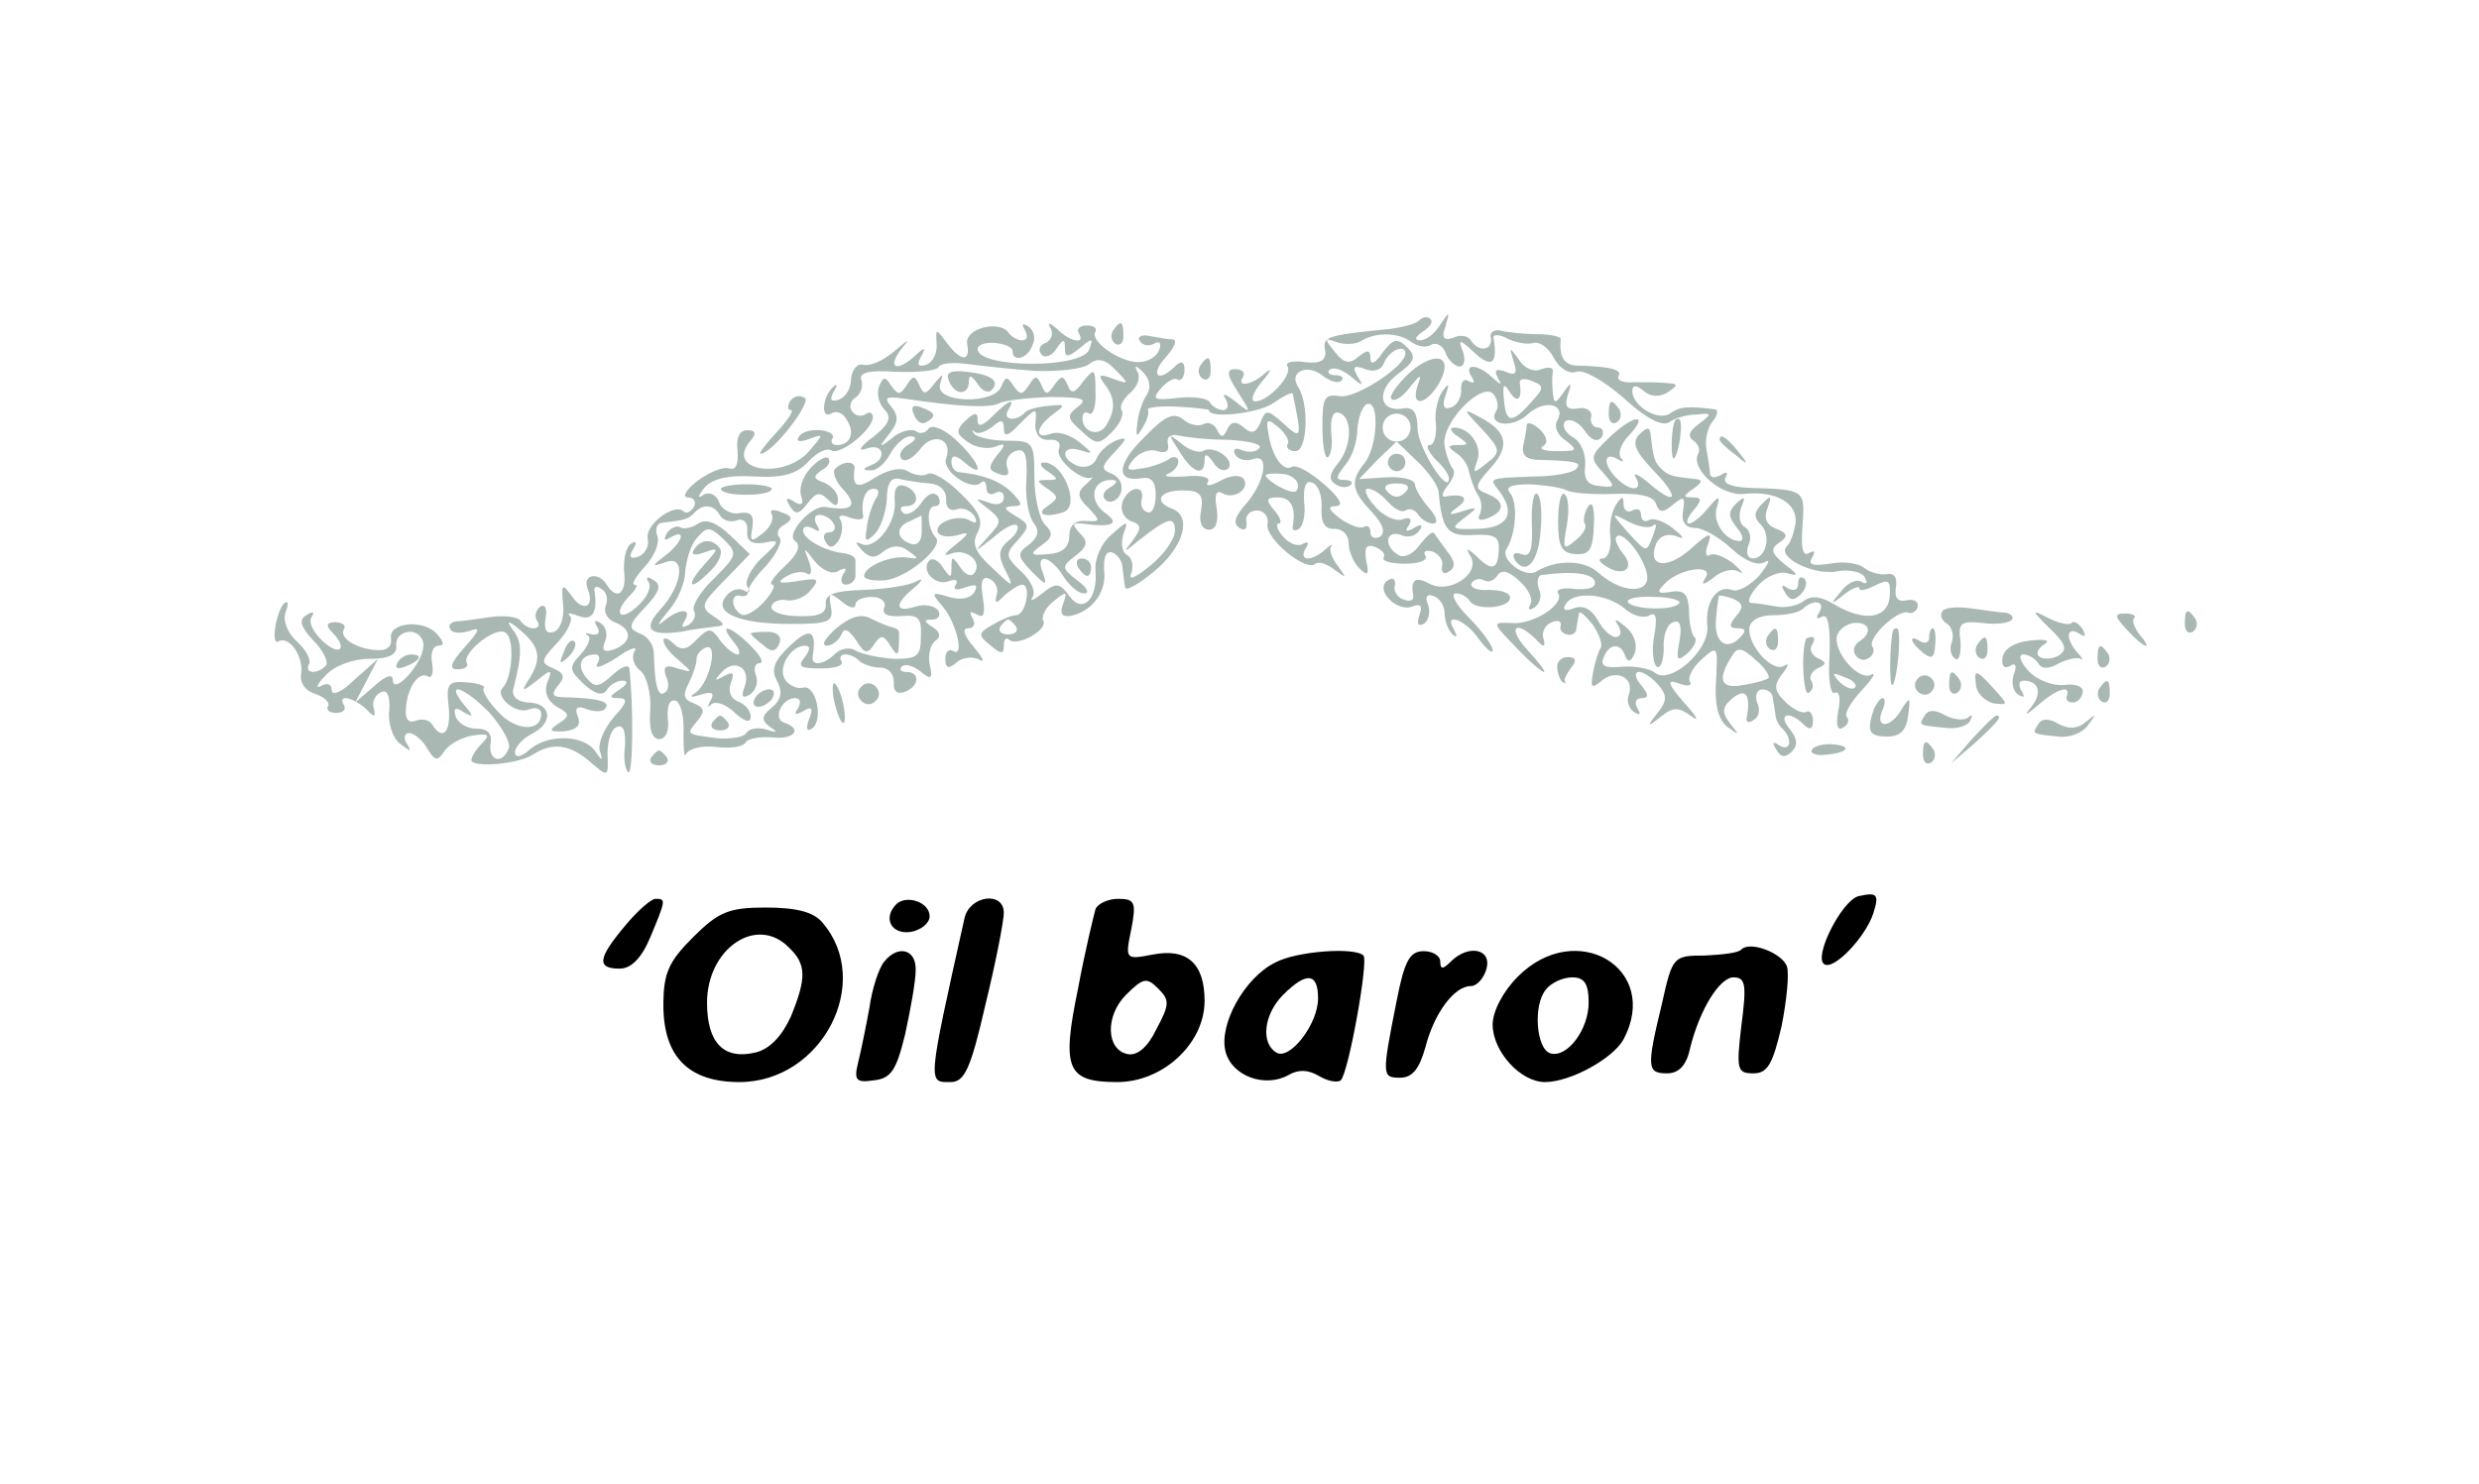
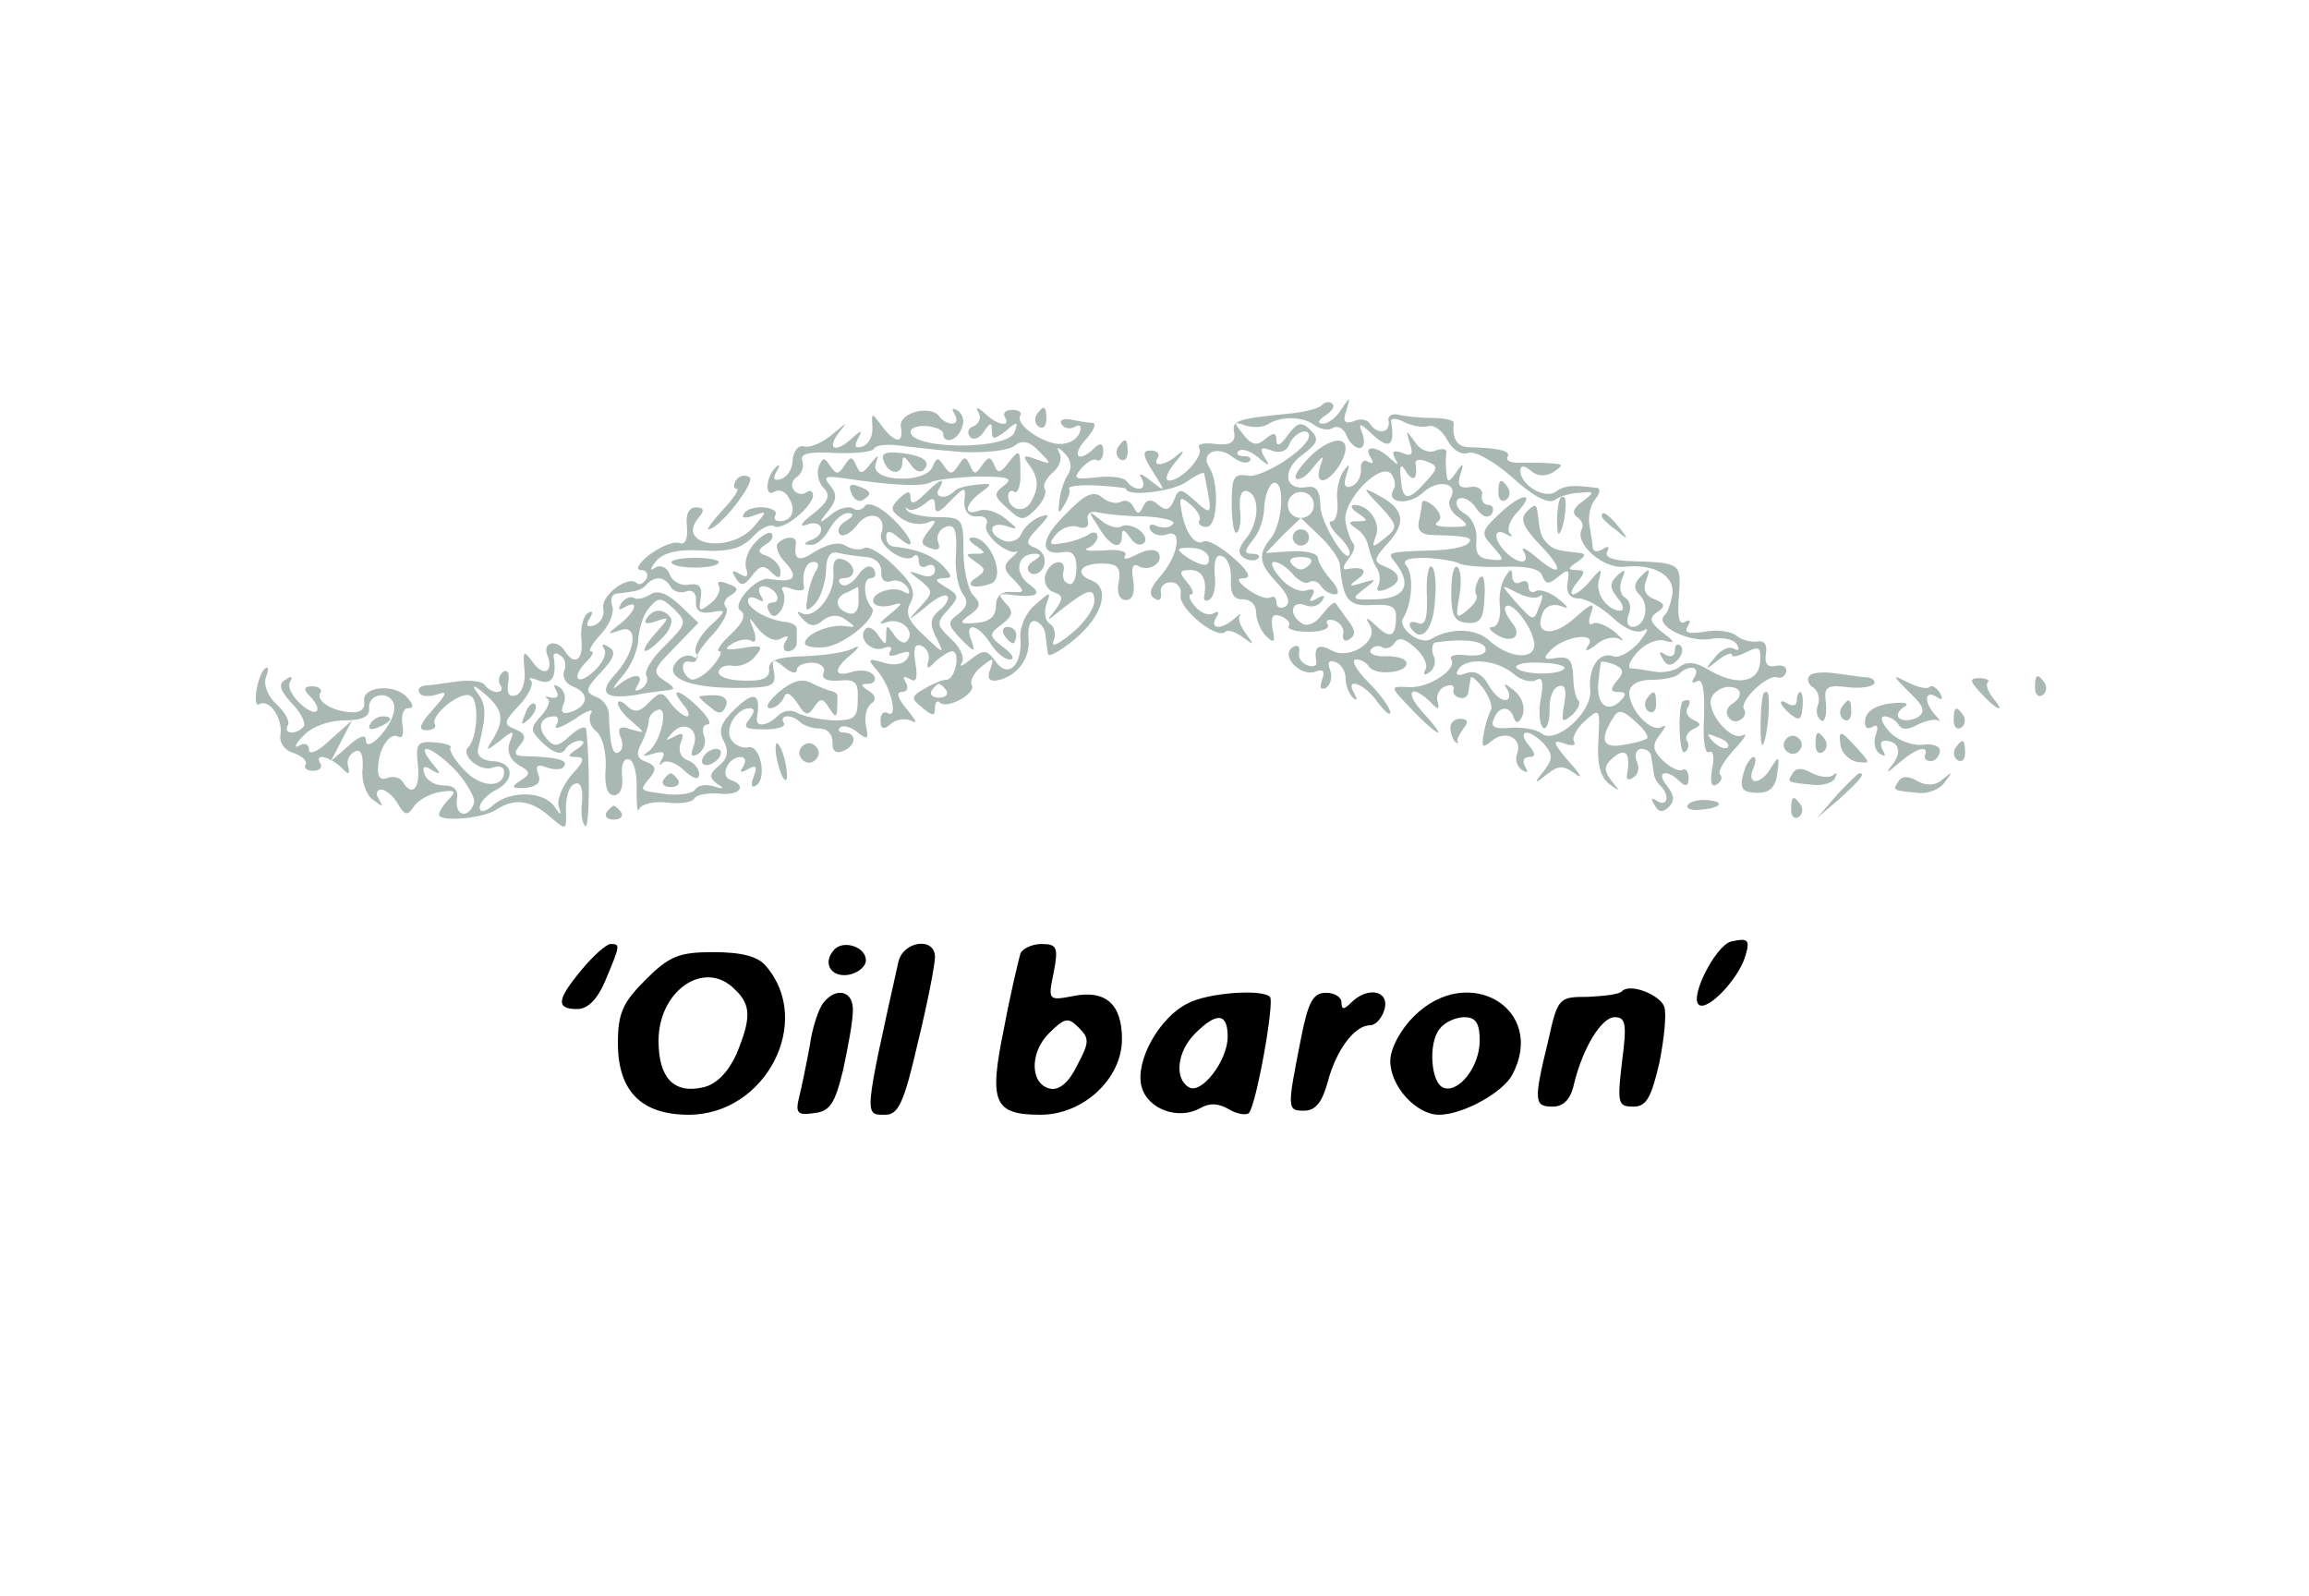
- <svg xmlns="http://www.w3.org/2000/svg" width="284pt" height="170pt" version="1.0" viewBox="0 0 284 170">
+ <svg xmlns="http://www.w3.org/2000/svg" width="220pt" height="152pt" version="1.0" viewBox="0 0 284 170">
  <g fill="#a9b8b3" transform="translate(0 170) scale(.1 -.1)">
    <path d="m1626 1333c-3-4-19-8-34-10-72-7-77-9-74-24 2-12-5-16-23-14-14 2-23 0-20-5 6-10-22-40-37-40-6 0-3 10 8 23 10 12 12 16 4 10-16-15-34-17-26-5 3 5-1 9-9 9-10 0-10-6 3-26 16-25 16-26-3-11-11 9-16 10-11 3 4-7 3-13-3-13-5 0-12 4-15 9s-20 7-37 5c-27-3-30-2-19 11 7 8 16 13 19 10 4-2 8 3 8 11 0 10-4 11-11 4-19-19-29-10-11 10 10 11 14 20 9 21-5 0-17 2-27 4-9 2-15-1-11-6 3-5 10-6 16-3 6 4 9 1 6-7s-13-14-24-14c-21 0-56 24-49 35 2 4-2 7-10 7s-12-4-9-9c8-13-10-10-25 5-9 8-12 8-7 0 3-6 0-13-6-16-7-2-9-8-5-13s12-2 17 6c8 12 10 12 10 1s3-11 17 0c14 12 16 12 11-1-7-23-128-22-128 0 0 5 9 8 20 7s20-5 20-9c0-14 18-9 23 7 4 8 1 17-5 21-7 4-8 3-4-4s3-12-3-12c-5 0-12 4-15 8-10 16-51 6-48-12 4-21-7-21-24 2-12 16-12 16-11-2 1-10-4-21-12-24-9-3-11 0-6 9 6 11 5 12-6 2-20-19-33-16-18 5 12 15 12 15-7-1-12-10-27-17-35-15-7 2-13-6-14-16 0-11-6-21-14-24-9-3-11 0-6 9 5 8 4 10 0 6-13-11-15-38-3-31 6 4 14 1 18-7 10-15 4-29-11-29-6 0-8 4-5 8 2 4-4 8-14 9-11 1-22-2-25-8-4-5 2-6 12-2 17 6 17 6 0-14-29-33-96-23-68 11 8 9 7 13-3 13-9 0-13-9-11-24 1-15-2-22-9-20-7 3-23-4-37-14-13-10-18-19-11-19s10-5 7-11c-4-6-9-8-12-5-10 10-44-15-41-31 2-9-3-18-11-21-9-3-11 0-6 8s4 11-2 7-9-18-8-32c3-25-8-34-20-15-9 15-28 12-22-4 9-22-5-28-18-9-11 15-12 14-10-9 2-15-3-29-10-32-9-3-12 2-10 15 2 11 0 17-6 14-5-4-7-11-4-16 4-5 2-9-4-9-5 0-12 4-15 9-3 4-18 6-33 4-16-2-33-5-40-5-7-1-10-5-7-9 2-5 12-5 22-2 13 5 12 1-6-19-16-18-18-25-8-25 8 0 13 3 11 7-7 11 33 43 44 35 11-6 8-52-3-63-10-10 15-31 30-25 8 3 14 1 14-5 0-21-29-20-49 2-12 12-19 25-17 27 3 3-6 6-19 7-22 2-24-2-21-28 3-29-7-40-19-20-3 5-12 7-19 4-8-3-12 2-11 13 1 25 15 44 25 38 5-3 7 4 5 15s1 20 7 20c7 0 7 4-1 13-15 18-57 14-53-5 1-9-5-14-16-13-23 1-44 14-38 24 3 4-2 8-10 8-10 0-11-4-4-11 19-19 10-29-10-11-11 10-17 22-13 28s1 7-6 2c-9-5-7-13 8-29 12-12 18-26 14-29-9-10-25-9-19 2 3 4-3 16-14 26s-16 24-13 33c4 10 3 14-1 11-10-9-16-50-7-44 12 7 29-17 26-37-2-10 5-20 16-23 11-4 17-10 15-14-3-4 1-8 9-8s12 4 9 9c-8 13 10 9 25-4 10-11 12-10 9 1-2 7 2 15 9 18s10-5 9-21c-2-14 4-32 12-38 13-10 14-10 8 0-4 6-3 12 3 12 5 0 15-8 20-17 9-15 12-16 20-4 5 8 20 16 32 18 19 3 21 1 11-9-6-6-12-15-12-19 0-9 53-5 70 6 23 15 43 12 66-8 21-18 21-18 20 9 0 15 4 29 11 31 7 3 10-5 9-22-2-14 0-27 4-30 5-3 6 75 1 119-1 5-9 2-20-8-15-14-20-14-29-3-12 14-7 27 10 27 5 0 6-5 2-11-3-6 6-3 22 7 15 11 25 14 21 8-4-7-1-17 7-23 7-6 12-26 11-44-2-22 2-34 10-34s12 10 10 24c-1 14 2 22 9 20 6-2 10-19 9-38 0-19 1-29 3-23 3 6 18 10 34 8s31 0 34 5 17 7 31 6c25-3 35 10 13 17-13 5-2 28 13 28 6 0 7-5 3-12-5-7-3-8 6-3 10 6 12 4 7-9-4-10-3-15 3-11 14 9 5 51-10 47-7-2-17 3-21 10-8 13 7 38 23 38 7 0 6-5 0-13-9-11-5-13 18-13 16 0 27 3 24 8-6 10 10 11 20 1 4-4 15-8 24-8 10 0 16-7 16-17-1-10 4-14 12-11 17 6 19 23 2 23-6 0-8 3-5 6 4 4 13 1 21-5 13-11 15-9 11 8-2 11 1 23 7 27s5 10-3 15c-11 7-11 9-1 9 7 0 10 5 7 10-4 6-15 8-26 5-24-8-25 3-1 22 9 8 10 11 2 7-8-5-35-9-60-10-34-1-45-5-44-16s-8-15-32-14c-19 0-32 6-30 11 1 6 10 9 18 7 9-1 21 4 27 12 11 13 8 14-16 10-20-3-24-2-13 5 8 5 18 7 24 4 5-4 7 2 3 13-7 18-7 18 7 0 9-10 20-15 27-10 8 4 10 3 5-4-4-7-2-12 3-12 6 0 11 5 11 10v18c0 4-6 7-13 8-21 2-47 16-47 26 0 5 5 6 12 2s8-3 4 4-3 12 3 12c5 0 13-4 16-10 3-5 1-10-5-10s-8-5-4-11c4-8 9-7 15 2 4 7 5 17 2 23-4 5 1 7 10 3 9-3 16-3 16 1-3 18 2 32 12 32 6 0 7-5 2-12-4-7-9-22-10-33-3-16-1-17 9-7 7 7 13 25 14 40 0 18 5 26 15 23 8-2 23-4 34-5 12-1 19-8 19-18-1-9 4-14 11-12 7 3 16 0 21-7 4-7 3-10-4-6-13 9-44-2-37-14 3-4 13-5 23-2 13 4 13 2-3-11-15-12-15-14-4-10 18 6 36-12 24-24-3-3-10 0-15 8-9 13-10 13-10 0s-1-13-10 0c-5 8-12 11-15 8-11-11 6-30 22-24 8 3 11 1 8-4-4-6 1-7 11-3 12 4 15 3 10-6-5-7-16-9-29-5-20 6-21 5-7-11 16-19 25-59 12-51-5 3-9-1-9-9 0-11 4-12 13-4 7 6 19 7 26 3s4 2-6 14c-12 14-14 22-7 22s9 5 5 12-3 8 5 4c8-5 10 0 7 19-3 18-1 25 7 22 7-3 11-11 9-18-3-11-1-12 9-1 7 6 16 12 20 12 11 0 4-35-7-35-5 0-17-5-27-11-16-9-17-12-3-23 13-11 16-11 16-1 0 8 3 10 6 7 9-9 46 12 39 22-2 5 3 15 12 22 15 12 16 12 11-3-4-10-2-15 7-14 25 4 43 27 40 52-1 15 2 23 9 21 6-2 12-10 12-18 1-8 2-18 3-22 0-5 15 3 33 18 34 28 44 63 21 72-22 8-15 21 12 21 20 0 24-5 21-23-3-13 1-22 9-22s11 9 9 24c-3 15-1 22 6 18 13-8 32 4 25 16-4 5-14 5-27-2-11-6-18-7-14-1 3 5-8 8-27 6-17-1-26 0-19 3 6 2 12 9 12 14 0 6-6 7-12 2-7-4-21-9-32-10-15-3-17-1-7 11 7 8 19 12 27 9 9-3 14 0 12 8s3 12 12 10c8-2 34-5 57-5 22-1 39-5 36-9-3-5-12-6-20-3-8 4-11 1-8-5 4-6 13-8 21-5 19 7 13-28-10-53-11-13-14-21-6-26 6-4 9-1 8 7-2 7 4 13 12 13s14-7 12-16c-2-17 45-55 55-45 4 3 13 0 22-7 14-10 14-10 4 4-7 9-11 19-8 23 3 3-1 2-7-4-16-14-31-13-22 2 4 6 3 8-3 5-6-4-16 0-23 8s-9 15-5 15 2 7-5 15c-10 12-10 15 4 15 15 0 21-12 17-33-1-5 3-6 7-3 5 3 8 17 6 31-1 17 2 25 9 22 7-2 12-15 11-29-1-17 4-25 15-24 9 0 16-7 16-16 0-10 6-23 12-29 10-10 12-8 8 9-2 15 0 19 11 15 7-3 12-8 9-12-2-4 9-7 25-7s26 4 23 9 0 7 8 5c8-3 13-11 11-17-1-7 2-10 8-6 8 5 7 12-2 23-7 10-14 19-15 21-2 3-9-4-17-14-7-10-18-15-24-11-17 10-15 29 3 23 8-4 17-1 21 5 5 7 2 8-6 3-9-5-11-4-6 3 4 7 2 10-7 7-7-3-22 3-32 15-10 11-13 20-8 20 6 0 16-7 23-15s16-13 20-10c5 3 11 1 15-5 3-5 11-10 17-10s4 8-5 18c-8 9-16 22-16 27-1 6-16 9-33 8l-31-2 21 22 22 21 23-22c13-12 24-28 25-35 4-44 10-52 40-50 25 1 30-2 29-18-1-22-8-24-26-6-11 10-12 9-6-1 11-20-25-43-47-31-17 9-22 5-19-14 1-5-4-7-11-4-7 2-12 10-10 16 1 7-2 10-8 6-16-10 10-37 28-30 10 4 12 0 8-10-3-10-2-13 5-10 6 4 8 14 5 22-4 9-1 13 6 10 7-2 13-11 13-20 0-8 4-19 9-24 5-4 6-3 2 5-13 21 12 13 28-10 9-12 16-18 16-13s-12 22-27 37-22 28-15 28c6 0 13-4 16-9 7-11 46-8 46 4 0 6-11 9-25 9-13-1-22 3-19 8 3 4 9 6 14 3s12 0 15 5c5 8 13 6 26-6 10-9 16-21 12-27-3-6-1-7 5-3s9 13 5 21c-3 8-1 16 3 16 35 5 58 2 61-7 2-7-6-10-22-9-14 2-23 0-20-5 8-12-28-36-53-34-23 1-23 1 4-27 15-16 30-29 33-29 2 0-6 11-19 25-23 25-15 36 9 13 10-11 12-10 9 1-2 7 3 16 10 18 7 3 11 1 10-4-2-4 2-9 7-10 6-2 11 2 11 7 1 6 2 13 3 17 0 4 7-2 15-12 8-11 12-23 10-27-3-5-7-17-9-29-3-17-2-19 10-9 17 14 38 3 31-16-3-7 0-16 6-20 7-4 8-3 4 4s-2 12 5 12c8 0 8 4-1 15-7 8-8 15-2 15 5 0 15-7 22-15 10-12 10-18-1-32-13-16-12-17 4-4 14 11 20 11 35 0 9-7 6 0-8 15-20 23-21 28-7 23 10-4 16-3 13 2-3 4 3 16 13 25 19 17 19 16 17-23-2-28 2-45 13-54 14-10 14-10 3 4-10 13-9 19 3 29 15 12 21 4 16-23-1-5 3-6 8-2 6 3 8 12 4 20-3 8 0 15 6 15s12-4 12-10c1-5 2-14 3-19 0-5 4-13 9-17 11-12 8-26-5-18-7 5-8 3-3-5 5-9 10-10 18-2 7 7 6 15-3 26-14 17 0 21 16 5 7-7 11-6 11 4 0 8-4 13-8 10-4-2-15 3-24 12-13 13-13 19-3 32 7 9 8 13 2 9-13-8-41 22-40 43 1 9 11 15 28 15 14 0 30 3 34 8 12 11 26 8 18-5-4-6-3-8 3-5 7 5 10-10 9-43-2-27 1-47 6-44s7-6 4-20c-3-16-1-24 5-20 6 3 8 9 5 12-4 3 4 17 16 30 13 14 18 22 12 19-13-8-41 22-40 42 1 8 9 15 19 17 19 2 23-11 7-21-6-4-8-11-4-16 3-5 10-7 15-3 5 3 7 9 4 13-6 10 29 43 41 39 5-2 10 2 11 7 1 6-5 9-13 7-10-2-14 3-12 15 2 11-2 17-11 15-7-1-19 2-25 7-7 6-25 8-40 5-20-3-25-1-20 7 4 7 3 9-4 5s-9 7-7 32c3 41 3 41-62 43-20 1-30 5-26 12 3 6 1 7-5 3-7-4-12-4-13 1 0 4-2 17-4 28-2 10 1 25 7 32s7 14 2 14c-31 4-40 3-51-5-14-9-43 9-43 26 0 7 5 7 13 0s18-7 27-2c13 9 13 10 0 11-8 1-25 1-38 1-12-1-20 2-18 7 5 7-8 11-46 12-16 0-22 10-20 30 1 3-11 6-26 6s-34 2-42 4-14-2-12-8c2-15-14-17-23-3-3 5-12 7-20 3-11-4-14 0-9 13 5 18 5 18-6 2-6-10-16-18-23-18s-6 4 3 10c8 5 12 11 9 14-3 4-9 3-13-1zm-9-25c7-5 17-7 23-3 5 3 13-1 16-9 3-9 11-16 16-16 6 0 7 8 4 17-6 15-4 15 14-2 19-17 26-12 21 18-1 4 7 4 16-1 10-5 23-7 30-5 6 2 17-5 23-17 7-13 18-19 26-16s31-10 54-30c25-23 44-33 52-28 7 5 21 9 32 9 17 2 18 1 2-11-11-8-13-14-6-19 5-3 8-10 6-14-11-17 25-50 52-47 37 4 62-11 59-34-2-11-6-23-10-26-12-12 29-33 56-29 14 3 29 0 33-6 4-7 3-9-3-6-6 4-17-1-24-11-13-15-12-16 4-3 9 7 17 10 17 7 0-4 8-2 18 3 16 8 18 6 17-12-2-26-29-30-63-10-16 10-27 11-36 4-6-5-21-8-31-6-11 2-24 4-29 4-5 1-1 10 8 20 10 11 25 17 34 14 13-4 12-1-3 10-16 13-17 18-7 25 11 7 10 11-3 16-11 4-15 12-10 24 5 14 4 15-6 5s-10-16-2-24c13-13 6-39-9-39-6 0-8 7-5 15 4 8 2 17-4 21-6 3-8 13-4 23 5 12 4 13-6 4-10-10-9-15 1-28 7-8 8-15 3-15-16 0-32 22-26 39 4 14 2 13-10-1-8-10-18-18-22-18s-2 7 5 15c10 12 10 15-1 15s-11 2 1 10c10 7 11 10 3 11-28 3-32 4-40 12s-9 13-12 39c-1 9-4 9-13 0s-5-19 17-42c31-32 25-41-8-12-11 9-17 11-13 5 9-16-6-17-22-1s-15 31 1 22c6-4 9-3 4 1-4 5 0 17 10 27 23 25 4 23-24-4-21-20-22-23-7-39 15-17 15-18-3-16-14 1-19 7-17 24 1 13-5 27-14 32s-13 13-9 18c5 4 15 0 22-10 8-12 15-14 20-8 3 6 1 11-4 11-6 0-10 6-8 13 1 6-6 11-15 9-13-2-16 2-12 15 5 15 4 16-5 3s-11-13-12 0c-1 8-1 19 0 24s-5 6-13 3c-9-4-20 1-26 11-11 15-11 15-6-2 5-14 2-17-9-12-11 4-14 2-9-7s4-9-7 1c-16 15-33 16-23 0 4-6 3-8-3-5-6 4-10-1-9-10 0-9-5-18-12-20-8-3-10 2-6 14 5 14 4 15-4 4-5-8-9-24-7-37 1-13-2-24-7-24s-2-7 6-16c9-8 16-18 16-22 0-21-35 34-36 56 0 19-5 26-16 24-28-5-32 20-7 39 20 15 22 20 11 31s-16 10-28-6c-8-12-14-15-14-7 0 10-3 11-14 2-10-9-17-7-27 6-12 15-12 16 2 11 9-3 21-3 28 1 17 11 44 10 58-1zm-7-13c0-15-57-52-75-49s-20-2-20-35c0-22 3-37 6-35 4 2 6 15 4 29-1 16 2 24 9 22 16-5 15-39-2-59-9-11-10-18-2-23 6-4 14-4 17-1 4 3 1 6-7 6-10 0-10 3 1 17 8 9 14 27 14 41 1 14 6 27 11 29 15 5 12-50-3-68-16-20-15-31 8-55 13-14 17-24 10-29-6-3-11-1-11 5s-3 9-8 6c-4-2-16 2-27 10-13 10-15 14-4 14 9 1 3 10-14 25-16 14-32 23-37 20-10-6-23 12-27 39-3 16-1 17 12 6 8-7 13-16 10-19-2-4 2-8 9-8 14 0 16 54 3 74-11 17 11 27 29 12 8-6 17-9 21-5 3 3 0 6-7 6s-10 3-7 6c4 4 14 1 24-7 14-12 16-12 8 0-6 11-4 13 9 8 10-4 19-1 22 8 6 14 24 21 24 10zm-425-20c28-1 56 2 63 8 9 7 18 6 30-7 16-16 16-17-3-10-16 6-18 5-9-7 12-16 12-29 1-47-9-13-27-7-27 9 0 6 4 8 8 5 4-2 8 9 7 25 0 27-1 28-14 12-10-14-14-15-18-4-5 11-7 11-15 0-8-12-10-12-15 0-5 11-7 11-14 0-8-12-10-12-18-1-7 11-9 11-14-1-8-21-77-19-70 3 4 13 4 13-7 0-9-12-12-13-17-1-5 11-7 11-14 0-8-12-10-12-18-1-7 11-9 11-14-1-3-8 0-20 6-26 9-9 6-17-13-32-15-11-18-17-7-13 19 7 24-12 5-19-10-4-10-6-1-6 7-1 17 8 23 19s16 20 23 20c8 0 7-4-3-10-8-5-11-12-7-16s13 1 21 11c14 20 38 13 30-10-6-14 29-39 40-28 3 3 6 1 6-6s5-9 10-6c6 3 10 1 10-5 0-7-7-10-17-6-17 6-17 5-1-7 16-13 16-15 0-32-17-19-17-19 6-1 12 11 24 17 27 14s-1-11-10-18c-11-9-12-17-3-34 10-20 9-20-15 3-20 18-24 28-17 41s2 24-20 45c-15 15-32 25-37 22s-15-2-23 3-22 2-37-7c-21-14-27-11-24 10 1 9-13 9-22 0-4-3 0-15 10-25 16-18 9-24-21-19-16 3-47-32-35-39 7-5 3-15-12-29-12-11-19-21-14-21 4 0 0-9-10-20s-22-17-26-14c-12 7-12 25 0 21 5-1 8 1 8 5-1 3 8 17 21 30 12 14 19 28 15 32s-2 11 6 15c10 6 9 10-4 14-9 4-14 3-11-2s-1-15-10-22c-14-11-15-10-12 7 2 14-2 18-15 16-9-2-20 4-23 12-3 9-11 13-18 9-7-5-7-2 1 8s27 15 57 13c33-2 49 3 62 17 9 10 21 16 26 13 10-7 48 24 48 38 0 5-4 7-9 3-5-3-12-1-15 4-4 5-1 13 5 16 5 4 8 12 6 19-4 9 8 12 39 10 24-1 46 1 49 5 2 5 17 6 32 4 16-2 51-6 78-8zm129-27c-5-7-10-22-11-33-2-16-1-17 6-5 5 8 8 17 6 20s13 5 33 4 37-3 37-4c0-10 54-4 72 7 13 9 23 14 24 12 11-53 10-53-11-34-18 16-20 16-26 1-5-12-10-14-19-6s-15 7-19-2c-5-10-7-10-12 0-3 6-10 9-15 6-6-3-16-1-23 5-11 9-21 5-45-20-32-31-33-52-3-47 11 2 16-4 16-19 0-13-4-22-9-20-6 1-9 8-7 15 4 17-15 15-22-3-3-9 1-18 9-22 13-4 13-8 3-22-12-15-11-15 7 0 33 26 41 28 41 11 0-10-13-28-28-40-17-14-26-18-22-9 3 8 1 18-5 21-6 4-7 14-4 24 6 16 5 16-14-1-11-9-19-27-18-40 3-34-15-51-30-30-11 15-15 16-31 3-10-8-15-10-11-4s-2 19-13 29c-18 17-19 20-4 36 14 16 14 18-3 28-13 8-14 10-3 11 12 0 12 2-1 16-14 13-32 20-61 23-5 1-8 6-8 12 0 8 5 8 15-1 25-21 17 1-10 26-13 12-27 18-31 13-3-5-10-7-15-3-5 3-18 0-27-8-15-12-16-11-3 5 10 13 11 20 2 31s-6 12 16 9c60-9 98-11 108-5 5 3 31 6 57 7 38 0 45-2 33-11-13-10-13-13 4-28 17-16 20-16 35-1 9 9 14 20 11 25-3 4 2 13 10 20s12 17 8 24c-4 8-2 8 7-1 7-7 9-17 4-25zm440-9c-22-25-29-24-31 3-2 18 0 20 7 8 9-13 14-7 11 12 0 4 6 5 15 1 13-5 13-8-2-24zm-40-10c-10-17 19-20 36-4 19 18 45 12 34-7-4-6 0-17 10-23 14-11 13-12-10-12-14 0-22 2-16 6s4 11-4 19c-8 7-14 9-15 5 0-4-2-15-4-24-2-11 4-16 19-16 40-1 49-3 42-10-4-5-26-9-49-9-53-2-51-2-40-16 20-26 11-43-24-44-30-1-32 0-16 12 17 13 17 14-2 8-16-5-17-4-5 5 14 10 7 16-14 12-5-1-4 4 2 12 7 8 9 16 7 19-3 3-8 15-10 27-5 26 45 77 57 58 4-6 5-14 2-18zm-98-19c0-9-7-16-16-16s-16 7-16 16 7 16 16 16 16-7 16-16zm-129-66c0-9-5-10-19-3-10 5-18 12-18 14s8 3 18 2c10 0 19-7 19-13zm123-8c-7-7-13-7-20 0-6 6-3 10 10 10s16-4 10-10zm185 2c6-3 30-5 54-4 28 1 45-2 48-11 4-11 8-11 20-1s14 9 11-8c-2-12 3-19 14-19 9 0 28-11 42-24 15-14 30-20 38-15 7 4 4-2-6-15-11-12-25-20-32-17-17 6-31-14-28-42 2-28-43-67-60-53-6 5-23 8-38 7-19-2-25 1-21 10 6 17 20 18 25 2 3-8 7-6 11 4 3 10-1 22-11 30-11 9-14 10-8 1 4-7 3-13-3-13s-15 9-21 20c-7 12-16 17-27 13-10-4-14-2-9 5 9 15 47 12 68-6 9-8 22-11 28-7 7 4 9-3 5-24-3-16-1-32 3-35s8 7 8 21c-1 15 4 28 11 30 8 3 10-4 7-22-4-22-3-24 10-13 7 7 11 15 7 18-3 3-6 16-6 30-1 19-5 24-20 22-16-3-18-1-8 9 17 18 57 23 47 7-6-9-3-9 9 0 9 8 22 11 29 7s4 0-6 9c-10 8-23 13-27 10-5-3-6 3-2 13 5 14 1 13-20-6-27-24-50-21-40 5 3 9 12 13 22 10 12-5 11-2-3 9-10 8-23 12-27 9-5-3-9 0-9 6s-4 8-10 5c-5-3-10 0-10 7 0 10-2 10-9-1-5-8-8-24-6-37 1-13-3-24-9-24s-4-4 4-9c20-13 34-2 19 15-6 8-10 17-7 19 7 8 32-24 35-44 3-22-29-21-55 2-17 16-49 16-72 2-13-8-42 14-34 26 11 18 13 53 4 64-6 7 1 10 23 10 18-1 37-4 42-7zm-970-29c4-6 13-8 20-5 7 2 12-3 11-12-1-12 5-16 19-14 19 4 19 2-3-18-12-12-19-26-16-32 4-6 3-8-3-5-6 4-16 1-21-6-16-19 14-32 73-32 44 0 50 2 47 19s-2 18 12 7c9-8 16-9 16-4s8 9 19 9c10 0 17-6 14-12-3-8 4-11 19-10 20 2 24-2 23-23 0-23-4-26-30-26-17 1-36 5-44 9-7 5-18 3-24-3-13-13-28-15-26-3 5 30-3 34-26 12-18-17-22-27-15-40s5-22-6-31c-12-10-12-14-2-22 10-6 8-7-4-3-10 3-20 1-23-4s-18-7-33-6c-37 5-36 4-23 20 9 11 8 15-4 20-12 4-13 10-6 23 5 10 9 22 9 28 0 5 5 11 11 13 14 5 4-39-11-51-9-6-8-7 5-3s16 2 11-7c-4-6-3-9 1-4 5 4 17 0 27-10 11-10 18-12 18-4 0 6-6 14-14 17-9 3-12 12-9 21 5 12 3 14-8 8s-11-5-2 5c15 16 34 4 26-17-4-11-3-14 6-9 7 5 10 14 7 22s-1 14 4 14c6 0 1 9-10 20-23 23-38 27-20 5 7-8 9-15 5-15s-13 7-20 16c-10 15-13 15-27 1-11-12-18-13-27-4-6 6-11 7-11 3 0-5 8-15 18-23 16-14 16-14-2-9-13 5-17 2-13-9 4-8 3-17-2-19-7-5-11 8-12 46 0 9-7 19-16 22-14 6-13 10 6 30 17 18 19 26 10 31-7 5-10 4-6-2s-2-18-13-28c-21-19-28-7-8 13 7 7 9 12 5 12s1 9 12 21 17 27 14 35 0 15 6 15c26 3 30 4 37 12 10 10 22 9 29-4zm1069-11c4 3 4-1 0-11-8-21-7-21-30 4-19 22-19 22 2 11 12-6 24-8 28-4zm-1200-92c-3-7 2-16 10-19 21-8 20-23 0-31-12-4-15-2-11 9 4 8 1 17-5 21-7 4-8 3-4-4s2-10-6-9c-7 2-9 2-5-1 5-2 1-12-7-21-15-16-14-19 3-35 12-11 21-14 26-7 3 6 12 11 18 11 7 0 6-4-3-10-12-8-13-10-1-10 11 0 9-6-6-22-11-13-18-30-16-38 4-12 3-13-5-1-13 19-53 20-74 3-11-10-18-11-18-4 0 6 9 16 21 22 24 13 20 35-7 35-11 1-18 7-16 15 11 43 10 55-1 69-8 11-4 10 10-2 22-19 24-32 8-57-8-13-7-13 10 0 17 14 18 13 12-2-4-11 0-21 11-28 15-8 15-11 2-19-12-8-11-10 7-9 14 2 19 7 15 17s-1 13 11 8c9-3 19-3 21 2 5 7-9 11-47 12-14 0-16 3-8 13 9 10 7 15-5 20-15 6-15 9 5 30 11 12 18 26 14 30s0 4 10 0c16-6 22 5 18 29-1 5 3 6 8 2 6-3 8-12 5-19zm1230 3c-5-9-53-8-59 1-2 4 11 7 29 6 19 0 32-4 30-7zm65-15c-9-11-8-14 2-14 9 0 10-3 2-11-16-16-30-4-27 23 1 13 3 24 3 25 1 1 8 0 16-3 12-5 13-10 4-20zm-825-12c3-5-1-9-9-9s-12 4-9 9c3 4 7 8 9 8s6-4 9-8zm-679-23c-1-20-35-57-35-38 0 7-8 5-21-7l-22-19 26 50-27-24c-14-14-26-19-26-12s-5 9-12 5-5 2 5 12c10 11 31 19 50 19 23 0 32 5 31 15-1 9 6 16 16 16 9 0 16-8 15-17zm1541-36c-2-2-15-6-29-8-26-5-30 6-13 33 6 11 12 10 27-4 11-9 17-19 15-21zm99-11c-3-3-11 0-18 7-9 10-8 11 6 5 10-3 15-9 12-12zm-1564-29c14-16 24-34 22-40-7-20-24-15-21 5 2 11-3 17-16 17-11 0-21 6-24 14-3 10 0 11 9 5 12-7 12-5 0 9-22 28 2 19 30-10z" />
    <path d="m1616 1274c-15-14-25-28-22-31 3-4 13 2 21 13 13 16 14 16 9 2-8-24 8-23 23 0 20 33 0 42-31 16z" />
    <path d="m1843 1225c0-8 4-12 9-9s6 10 3 15c-9 13-12 11-12-6z" />
    <path d="m1919 1218c-5-9-5-48-1-43 6 6 11 45 5 45-2 0-4-1-4-2z" />
    <path d="m2060 1031c0-7-5-9-12-5-7 5-8 3-3-5 5-9 10-10 18-2 6 6 8 14 4 18-4 3-7 1-7-6z" />
    <path d="m1087 1264c6-17 23-18 23-1 0 8 3 7 10-3 5-8 12-11 16-7 10 10 0 18-29 21-18 2-24-1-20-10z" />
    <path d="m928 1163c-9-10-13-24-10-32 3-9 0-11-8-6-9 6-11 4-5-5 6-10 10-10 20 3 9 12 14 14 23 5s12-9 12 0c0 7-7 15-16 19-12 4-13 7-3 14 8 4 11 10 8 14-3 3-13-3-21-12z" />
    <path d="m826 1139c2-4 15-6 29-6s27 2 29 6c2 3-11 6-29 6s-31-3-29-6z" />
    <path d="m1047 1225c3-8 9-12 14-9 12 7 11 11-5 17-10 4-13 1-9-8z" />
    <path d="m1137 1223c-11-11-17-13-17-5 0 10-3 10-14 0-11-11-11-15 2-24 9-7 23-9 32-6 12 5 13 3 2-10-10-13-10-17 2-21 10-4 13-1 10 7-3 7 1 16 9 19 11 4 14-3 13-31-2-20 2-43 8-51 7-9 6-16-5-25-14-10-14-13 3-31 16-16 18-17 13-2-10 23 7 22 23-3 7-11 17-20 24-20s3 7-8 15c-18 14-18 16-2 28 14 11 15 16 5 26-9 10-9 12 3 11 35-5 44 0 25 13-18 14-14 37 8 37 8 0 8-3-2-9-8-5-9-11-3-15 5-3 13 1 16 9 3 9-1 18-10 22-13 5-13 8 3 25 15 16 15 18 1 13-9-4-19-13-22-21-3-7-12-11-21-8-21 8-19 25 3 18 15-5 15-4-1 9-11 9-25 13-33 10-19-7-18 7 2 22 15 11 15 12-4 10-12-1-25-4-28-8-11-11-26-8-19 3 9 15 1 12-18-7zm49-10c0-11 6-18 16-17s14-4 11-11c-4-12 28-38 38-32 2 1-1-3-8-9-9-8-9-14 4-26 14-15 14-16-3-15-12 1-19-5-19-17 0-13-8-20-24-21-21-2-22 0-8 10 13 9 14 14 4 24-6 6-12 31-12 54 0 40-1 42-32 42-17 0-34 4-37 8s-3 5 1 2c3-3 12 0 20 6 10 9 13 8 13-2s5-9 17 4c21 21 21 21 19 0z" />
    <path d="m1200 1160c13-9 13-10 0-10s-13-1 0-10 13-11 0-20c-14-9-3-14 18-7 20 6 1 57-22 57-6 0-4-5 4-10z" />
    <path d="m1235 1050c3-5 8-10 11-10 2 0 4 5 4 10 0 6-5 10-11 10-5 0-7-4-4-10z" />
    <path d="m1698 1208c21-23 22-26 5-39-15-12-16-12-11 2 7 17-8 39-26 39-6 0-4-5 4-10 13-9 13-10 0-10-12 0-12-2-2-9 7-4 14-14 15-22 2-8 6-20 10-26 5-7 5-17 2-23s1-7 9-4c21 8 20 20 0 28-15 6-15 9 3 29 23 25 20 42-10 58-22 12-22 11 1-13z" />
    <path d="m1755 1099c1-30-2-38-12-34-8 3-11 0-8-6 13-20 28-3 30 34 2 20 0 39-4 41-4 3-7-13-6-35z" />
    <path d="m1785 1102c0-28 4-36 20-37s20 5 21 33c1 21-2 29-7 21-4-7-6-16-3-20 2-4-3-12-12-19-13-11-14-9-9 18 3 17 2 33-3 36-4 2-7-12-7-32z" />
    <path d="m800 1100c-8-5-17-7-21-4-4 2-11-1-15-7-4-8-3-9 4-5 19 11 14-5-5-20-17-13-17-14 0-8 23 8 19-27-7-55-20-22-12-30 24-25 14 3 32 5 40 6 11 1 11 3-3 12-15 10-14 14 13 41l29 30-23 22c-15 14-27 19-36 13zm18-63c-16-15-26-32-23-37s0-12-6-16c-8-4-9-3-5 4 10 16-6 15-24 0-8-7-6-2 5 11 11 12 20 33 20 46 1 12 6 30 13 38 12 14 15 14 31-1 16-16 16-18-11-45z" />
    <path d="m795 1070c-4-6 1-7 12-3 17 6 17 5-1-15-22-25-15-30 8-6 9 8 14 20 11 25-8 12-22 12-30-1z" />
    <path d="m958 980c-12-11-18-19-11-20 6 0 14 6 17 13 3 8 8 6 17-7 9-15 13-16 20-5 8 12 11 12 19-1 9-14 10-13 10 15 0 3-3 5-7 6-5 1-15 5-25 10-11 6-23 3-40-11z" />
    <path d="m860 974c0-1 6-7 14-13 10-9 15-8 19 2 3 8-3 13-14 13s-19-1-19-2z" />
    <path d="m865 900c-3-5-2-10 4-10 5 0 13 5 16 10 3 6 2 10-4 10-5 0-13-4-16-10z" />
    <path d="m816 872c-3-5 1-9 9-9s12 4 9 9c-3 4-7 8-9 8s-6-4-9-8z" />
    <path d="m646 953c-6-14-5-15 5-6 7 7 10 15 7 18s-9-2-12-12z" />
    <path d="m455 940c-3-6 1-7 9-4 18 7 21 14 7 14-6 0-13-4-16-10z" />
    <path d="m1275 1321c-3-5-2-12 3-15s9 1 9 9c0 17-3 19-12 6z" />
    <path d="m1375 1281c-3-5-2-12 3-15s9 1 9 9c0 17-3 19-12 6z" />
    <path d="m905 1240c-3-5-3-10 1-10s-3-11-16-25-21-25-19-25c14 0 59 59 51 64-6 4-13 2-17-4z" />
    <path d="m1351 1183c15-25 29-30 29-10 0 8 3 7 10-3 5-8 12-11 17-7 9 10-17 28-29 20-5-2-16 1-25 9-15 12-15 11-2-9z" />
    <path d="m1970 1196c0-2 8-10 18-17 15-13 16-12 3 4s-21 21-21 13z" />
    <path d="m1590 1170c0-5 5-10 10-10 6 0 10 5 10 10 0 6-4 10-10 10-5 0-10-4-10-10z" />
    <path d="m1025 1127c3-26-23-59-39-50-7 3-6 1 1-7 9-10 16-10 25-2 9 7 19 8 28 1 13-9 13-10 0-8-19 3-50-10-50-21 0-4 11-6 24-5 26 3 68 39 58 49-10 11-11 36-1 36 6 0 7 5 4 11-5 6-12 4-20-8-7-10-17-15-21-10-4 4-2 7 4 7 16 0 15 17-1 23-9 3-13-2-12-16zm31-36c0-11-5-17-13-14-17 6-17 20 0 26l12 6c1 1 1-7 1-18z" />
    <path d="m2225 999c-3-4 0-11 6-14 5-4 8-13 5-21-3-7-1-16 4-19 4-3 7 6 6 20-3 21 0 24 26 21 15-2 30 0 33 4 2 3-1 7-8 8-7 0-24 3-40 5-15 2-30 1-32-4z" />
    <path d="m2348 980c18-17 21-24 11-31-7-4-17-5-22-2s-3 9 4 14c9 5 3 7-15 5s-30-9-32-20c-1-9 2-13 9-9 6 4 8 0 4-10-3-9-1-19 5-23 7-4 8-3 4 4s-3 12 2 12c17 0 22-13 10-29-10-12-8-12 8 2 21 18 36 22 32 10-2-5 1-8 7-8 5 0 10 5 11 12 1 6-8 10-22 8-13-1-31 6-40 16-10 11-12 19-6 19s14-5 17-10c4-7 12-7 24 0 10 5 21 7 25 5 3-3 2 1-4 7-14 16-13 31 2 22 7-5 8-3 4 5-5 7-10 10-13 7s-15 0-27 6c-19 10-19 9 2-12z" />
    <path d="m2437 978c19-21 31-25 14-5-6 8-9 16-6 19 3 2-2 5-10 5-13 0-13-3 2-19z" />
    <path d="m2503 985c0-8 4-12 9-9s6 10 3 15c-9 13-12 11-12-6z" />
    <path d="m2025 971c-3-5-2-12 3-15s9 1 9 9c0 17-3 19-12 6z" />
    <path d="m2169 978c-4-10-5-67-1-63 6 6 11 65 5 65-2 0-4-1-4-2z" />
    <path d="m2210 969c0-5-4-7-10-4-14 9-12-1 3-13 10-8 13-6 14 9 1 10 0 19-3 19-2 0-4-5-4-11z" />
    <path d="m2069 968c-6-17-3-66 3-62 5 3 6 9 3 14-3 4 1 11 7 14 11 5 11 7 0 12-6 3-10 10-6 15 3 5 3 9 0 9s-6-1-7-2z" />
    <path d="m2265 961c-3-5-2-12 3-15s9 1 9 9c0 17-3 19-12 6z" />
    <path d="m2403 945c0-8 4-12 9-9s6 10 3 15c-9 13-12 11-12-6z" />
    <path d="m1784 934c1-8 4-15 7-16 2-2 3-1 2 1-2 2 2 9 7 16 7 8 5 12-4 12-8 0-13-6-12-13z" />
    <path d="m2196 921c-4-5-2-12 3-15 5-4 12-2 15 3 4 5 2 12-3 15-5 4-12 2-15-3z" />
    <path d="m2233 915c0-8 4-12 9-9s6 10 3 15c-9 13-12 11-12-6z" />
    <path d="m2264 913c2-9 11-17 20-19 17-2 17-2 0 17-21 23-23 23-20 2z" />
    <path d="m955 900c6-30 16-40 12-12-2 12-6 24-10 28-3 4-4-4-2-16z" />
    <path d="m983 905c0-6 6-12 12-12s12 6 12 12-6 12-12 12-12-6-12-12z" />
    <path d="m2405 911c-3-5-2-12 3-15s9 1 9 9c0 17-3 19-12 6z" />
    <path d="m2147 888c-9-26-6-32 15-32 15 0 22 7 24 24 3 21 2 22-7 8-12-22-31-24-23-3 4 8 4 15 1 15s-7-6-10-12z" />
    <path d="m2205 880c-7-11-8-11 23-14 13-2 26 2 29 8s3 8-2 4c-4-4-16-3-26 2-12 7-20 7-24 0z" />
    <path d="m2259 853-24-28 28 24c25 23 32 31 24 31-2 0-14-12-28-27z" />
    <path d="m2335 870c-7-11-8-11 23-14 12-2 28 4 34 13 10 13 10 14-2 4-9-8-19-9-31-3-11 7-20 7-24 0z" />
    <path d="m2076 841c-3-4 4-7 14-6 27 2 33 10 10 12-11 1-22-2-24-6z" />
    <path d="m2203 835c0-8 4-12 9-9s6 10 3 15c-9 13-12 11-12-6z" />
    <path d="m746 832c-3-5 1-9 9-9s12 4 9 9c-3 4-7 8-9 8s-6-4-9-8z" />
    <path fill="#000" d="m2129 673c-19-5-52-70-39-78 11-7 47 31 56 58 7 22 5 25-17 20z" />
    <path fill="#000" d="m716 639c-31-37-33-49-6-49 13 0 25 12 35 36 18 43 18 44 6 44-5 0-21-14-35-31z" />
    <path fill="#000" d="m1027 664c-16-16-6-35 16-32 12 2 22 10 22 18 0 16-26 25-38 14z" />
    <path fill="#000" d="m1105 648c-43-193-42-188-16-188 16 0 23 15 40 89 12 49 21 96 21 105 0 25-39 20-45-6z" />
    <path fill="#000" d="m1255 658c-2-7-12-48-20-91-19-92-13-107 45-107 52 0 100 44 100 93 0 43-20 61-60 53-31-6-31-5-24 29 6 31 4 35-15 35-12 0-24-6-26-12zm70-137c-10-21-22-31-33-29-25 5-26 44-2 68 20 20 24 20 37 7s13-18-2-46z" />
    <path fill="#000" d="m794 626c-28-28-34-41-34-78 0-59 29-88 87-88 95 0 154 115 95 183-10 12-30 17-65 17-42 0-54-5-83-34zm110-12c20-19 20-35 2-79-10-22-24-37-40-41-37-9-56 11-56 57 0 62 57 101 94 63z" />
    <path fill="#000" d="m1995 612c-3-4-22-6-42-7-36 0-37-1-49-55-18-74-17-80 6-80 13 0 22 9 26 28 11 45 34 82 50 82 14 0 15-9 9-55-6-51-5-55 14-55 16 0 22 11 32 54 6 30 9 61 6 69-6 15-42 29-52 19z" />
    <path fill="#000" d="m1013 598c-6-7-14-31-17-53-4-22-10-51-13-63-5-20-2-23 18-20 20 2 26 12 36 53 6 28 12 60 12 73 1 24-20 30-36 10z" />
    <path fill="#000" d="m1461 597c-35-17-65-71-57-102 7-28 45-42 72-27 12 7 23 6 35-1 10-6 21-8 25-5 9 9 32 137 26 143-10 10-77 5-101-8zm49-41c0-30-33-72-48-62-18 11-14 44 8 66 27 27 40 25 40-4z" />
    <path fill="#000" d="m1600 553c-17-86-17-88 4-88 14 0 22 10 29 35 10 39 33 70 52 70 7 0 15 9 18 20 6 23-21 28-41 8-9-9-12-9-12 0 0 7-9 12-19 12-16 0-22-11-31-57z" />
    <path fill="#000" d="m1739 581c-17-17-29-40-29-55 0-31 32-66 60-66 29 0 78 27 90 49 43 81-54 139-121 72zm81-30c0-31-25-64-44-58-16 5-20 55-5 73 6 8 20 14 30 14 14 0 19-7 19-29z" />
  </g>
</svg>
